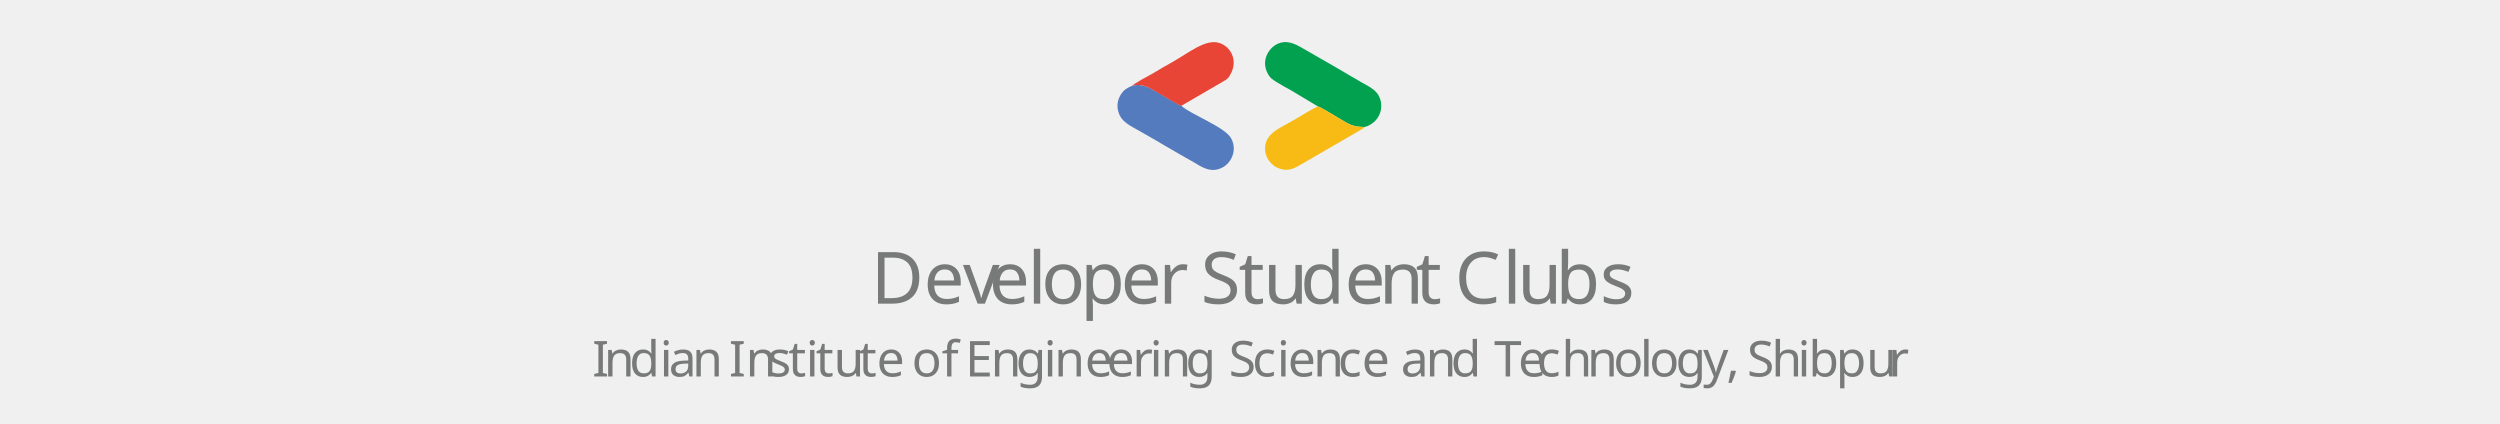
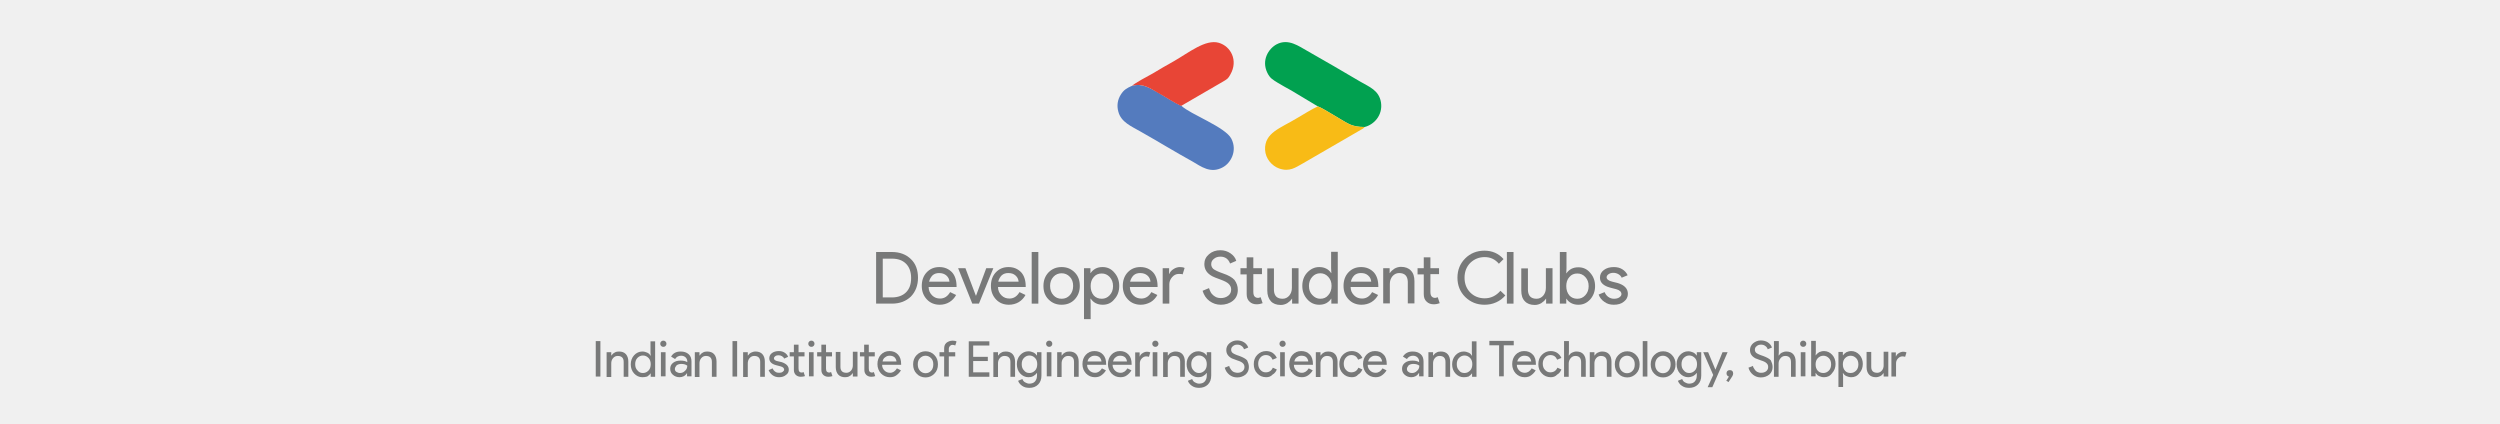
<svg xmlns="http://www.w3.org/2000/svg" version="1.1" id="Layer_1" x="0px" y="0px" viewBox="0 0 1128 191" style="enable-background:new 0 0 1128 191;" xml:space="preserve">
  <style type="text/css">
	.st0{display:none;fill-rule:evenodd;clip-rule:evenodd;fill:#FFFFFF;}
	.st1{fill-rule:evenodd;clip-rule:evenodd;fill:#01A150;}
	.st2{fill-rule:evenodd;clip-rule:evenodd;fill:#547BBE;}
	.st3{fill-rule:evenodd;clip-rule:evenodd;fill:#E84536;}
	.st4{fill-rule:evenodd;clip-rule:evenodd;fill:#F8BB16;}
- 	.st5{fill:#787979;}
- 	.st6{font-family:'ProductSans-Regular';}
- 	.st7{font-size:32.566px;}
- 	.st8{font-size:22.334px;}
+ 	.st5{enable-background:new    ;}
+ 	.st6{fill:#787979;}
</style>
  <rect id="White_Background" class="st0" width="1128" height="191" />
  <g id="GDSC_Logo">
    <path class="st1" d="M594.6,48c1.2,0.4,3.9,2,4.9,2.6c1.7,1,3.1,1.8,4.7,2.8c4,2.3,5.7,3.9,11.5,3.9c4.2-1,8.3-5.3,7.4-11.1   c-0.9-5.5-5.3-7-9.4-9.4c-7.9-4.7-15.9-9.3-23.8-13.8c-3.8-2.1-8.6-5.8-13.9-3c-3.7,2-6.9,7.2-4.2,12.8c1.2,2.5,2.4,3.1,4.8,4.6   c2,1.2,3.8,2.2,6,3.4L594.6,48L594.6,48z" />
    <path class="st2" d="M510.8,38.7c-2.5,1.1-3.8,1.9-5.1,4c-1.4,2.2-1.9,4.9-1.1,7.7c1.2,4.7,5.9,6.6,9.9,8.9   c8,4.5,15.6,9.2,23.6,13.6c3.8,2.2,8.1,5.6,13.6,2.6c3.6-1.9,6.7-7.4,3.9-12.9c-2.7-5.3-18.5-11-22.6-14.9c-3.3-1.4-7.1-4-10.4-5.9   C519.1,40,515.7,37.4,510.8,38.7L510.8,38.7z" />
    <path class="st3" d="M510.8,38.7c5-1.3,8.3,1.3,11.7,3.2c3.3,1.8,7.1,4.4,10.4,5.9L551.5,37c2.2-1.3,2.6-1.4,3.7-3.5   c3.5-6.2,0.2-12.6-5.3-14.2c-6-1.7-13.4,4.4-20.4,8.4c-3.2,1.8-6.2,3.5-9.3,5.4C518,34.3,512,37.5,510.8,38.7L510.8,38.7z" />
    <path class="st4" d="M615.7,57.3c-5.8,0-7.5-1.6-11.5-3.9c-1.7-1-3.1-1.8-4.7-2.8c-1-0.6-3.7-2.2-4.9-2.6c-2.8,1.3-6.5,3.6-9.2,5.2   c-7.7,4.7-14.9,6.6-14.6,14.4c0.2,4.1,3.2,7.3,6.3,8.4c4.8,1.7,7.5-0.5,10.8-2.3L615,58C615.6,57.5,615.3,57.8,615.7,57.3   L615.7,57.3z" />
  </g>
  <g>
-     <text transform="matrix(1 0 0 1 393.0039 137.0051)" class="st5 st6 st7">Dev</text>
-     <text transform="matrix(1 0 0 1 446.2439 137.0051)" class="st5 st6 st7">e</text>
-     <text transform="matrix(1 0 0 1 463.7039 137.0051)" class="st5 st6 st7">l</text>
-     <text transform="matrix(1 0 0 1 469.8539 137.0051)" class="st5 st6 st7">o</text>
-     <text transform="matrix(1 0 0 1 487.4739 137.0051)" class="st5 st6 st7">p</text>
-     <text transform="matrix(1 0 0 1 505.7139 137.0051)" class="st5 st6 st7">e</text>
-     <text transform="matrix(1 0 0 1 522.8039 137.0051)" class="st5 st6 st7">r </text>
-     <text transform="matrix(1 0 0 1 541.7939 137.0051)" class="st5 st6 st7">S</text>
-     <text transform="matrix(1 0 0 1 558.8239 137.0051)" class="st5 st6 st7">t</text>
-     <text transform="matrix(1 0 0 1 570.0239 137.0051)" class="st5 st6 st7">u</text>
-     <text transform="matrix(1 0 0 1 586.7039 137.0051)" class="st5 st6 st7">de</text>
-     <text transform="matrix(1 0 0 1 622.2639 137.0051)" class="st5 st6 st7">n</text>
-     <text transform="matrix(1 0 0 1 638.7439 137.0051)" class="st5 st6 st7">t </text>
-     <text transform="matrix(1 0 0 1 656.4338 137.0051)" class="st5 st6 st7">C</text>
-     <text transform="matrix(1 0 0 1 678.0339 137.0051)" class="st5 st6 st7">l</text>
-     <text transform="matrix(1 0 0 1 684.6741 137.0051)" class="st5 st6 st7">u</text>
-     <text transform="matrix(1 0 0 1 701.9038 137.0051)" class="st5 st6 st7">bs</text>
+     <g class="st5">
+       <path class="st6" d="M395.3,137v-23.3h7.1c3.6,0,6.4,1.1,8.6,3.2c2.2,2.1,3.2,5,3.2,8.4c0,3.5-1.1,6.3-3.2,8.5    c-2.2,2.1-5,3.2-8.6,3.2H395.3z M398.3,116.6v17.6h4.1c2.7,0,4.9-0.8,6.4-2.3c1.6-1.6,2.3-3.7,2.3-6.5c0-2.7-0.8-4.9-2.3-6.4    c-1.6-1.6-3.7-2.3-6.4-2.3H398.3z" />
+       <path class="st6" d="M424,137.5c-2.3,0-4.3-0.8-5.8-2.4c-1.5-1.6-2.3-3.6-2.3-6.1c0-2.4,0.7-4.5,2.2-6.1c1.5-1.6,3.4-2.4,5.7-2.4    c2.4,0,4.2,0.8,5.7,2.3c1.4,1.5,2.1,3.7,2.1,6.4l0,0.3H419c0,1.6,0.6,2.8,1.6,3.8c1,1,2.2,1.4,3.6,1.4c1.9,0,3.4-1,4.5-2.9    l2.7,1.3c-0.7,1.3-1.7,2.4-3,3.2C427.1,137.1,425.6,137.5,424,137.5z M419.2,127.1h9.2c-0.1-1.1-0.5-2-1.4-2.8    c-0.8-0.7-1.9-1.1-3.3-1.1c-1.1,0-2.1,0.3-2.9,1C420,125,419.5,125.9,419.2,127.1z" />
+       <path class="st6" d="M441.7,137h-3l-6.4-16h3.3l4.7,12.4h0.1L445,121h3.2L441.7,137z" />
+     </g>
+     <g class="st5">
+       <path class="st6" d="M455.2,137.5c-2.3,0-4.3-0.8-5.8-2.4c-1.5-1.6-2.3-3.6-2.3-6.1c0-2.4,0.7-4.5,2.2-6.1s3.4-2.4,5.7-2.4    c2.4,0,4.2,0.8,5.7,2.3c1.4,1.5,2.1,3.7,2.1,6.4l0,0.3h-12.5c0,1.6,0.6,2.8,1.6,3.8c1,1,2.2,1.4,3.6,1.4c1.9,0,3.4-1,4.5-2.9    l2.7,1.3c-0.7,1.3-1.7,2.4-3,3.2S456.8,137.5,455.2,137.5z M450.4,127.1h9.2c-0.1-1.1-0.5-2-1.4-2.8s-1.9-1.1-3.3-1.1    c-1.1,0-2.1,0.3-2.9,1C451.2,125,450.7,125.9,450.4,127.1z" />
+     </g>
+     <g class="st5">
+       <path class="st6" d="M468.5,113.7V137h-3v-23.3H468.5z" />
+     </g>
+     <g class="st5">
+       <path class="st6" d="M470.8,129c0-2.5,0.8-4.5,2.3-6.1c1.6-1.6,3.5-2.4,5.9-2.4s4.3,0.8,5.9,2.4c1.6,1.6,2.3,3.6,2.3,6.1    c0,2.5-0.8,4.5-2.3,6.1c-1.5,1.6-3.5,2.4-5.9,2.4s-4.3-0.8-5.9-2.4C471.5,133.5,470.8,131.5,470.8,129z M473.8,129    c0,1.7,0.5,3.1,1.5,4.2c1,1.1,2.2,1.6,3.7,1.6c1.5,0,2.7-0.5,3.7-1.6c1-1.1,1.5-2.5,1.5-4.2c0-1.7-0.5-3.1-1.5-4.1    c-1-1.1-2.3-1.6-3.7-1.6s-2.7,0.5-3.7,1.6C474.3,126,473.8,127.3,473.8,129z" />
+     </g>
+     <g class="st5">
+       <path class="st6" d="M497.6,137.5c-1.2,0-2.2-0.2-3.2-0.7c-1-0.5-1.7-1.2-2.2-2H492l0.1,2.2v7h-3v-23h2.9v2.2h0.1    c0.5-0.8,1.3-1.5,2.2-2c1-0.5,2-0.7,3.2-0.7c2.1,0,3.9,0.8,5.3,2.5c1.5,1.7,2.2,3.7,2.2,6c0,2.4-0.7,4.4-2.2,6    C501.5,136.7,499.7,137.5,497.6,137.5z M497.1,134.8c1.4,0,2.6-0.5,3.6-1.6c1-1.1,1.5-2.4,1.5-4.1c0-1.7-0.5-3-1.5-4.1    c-1-1.1-2.2-1.6-3.6-1.6c-1.5,0-2.7,0.5-3.6,1.6c-1,1.1-1.4,2.5-1.4,4.1c0,1.7,0.5,3.1,1.4,4.2    C494.4,134.3,495.7,134.8,497.1,134.8z" />
+     </g>
+     <g class="st5">
+       <path class="st6" d="M514.7,137.5c-2.3,0-4.3-0.8-5.8-2.4c-1.5-1.6-2.3-3.6-2.3-6.1c0-2.4,0.7-4.5,2.2-6.1    c1.5-1.6,3.4-2.4,5.7-2.4c2.4,0,4.2,0.8,5.7,2.3c1.4,1.5,2.1,3.7,2.1,6.4l0,0.3h-12.5c0,1.6,0.6,2.8,1.6,3.8c1,1,2.2,1.4,3.6,1.4    c1.9,0,3.4-1,4.5-2.9l2.7,1.3c-0.7,1.3-1.7,2.4-3,3.2C517.7,137.1,516.3,137.5,514.7,137.5z M509.9,127.1h9.2    c-0.1-1.1-0.5-2-1.4-2.8c-0.8-0.7-1.9-1.1-3.3-1.1c-1.1,0-2.1,0.3-2.9,1C510.7,125,510.2,125.9,509.9,127.1z" />
+     </g>
+     <g class="st5">
+       <path class="st6" d="M527.6,137h-3v-16h2.9v2.6h0.1c0.3-0.8,0.9-1.6,1.9-2.2c0.9-0.6,1.9-0.9,2.8-0.9c0.9,0,1.6,0.1,2.2,0.4    l-0.9,2.9c-0.4-0.2-1-0.2-1.8-0.2c-1.1,0-2.1,0.5-2.9,1.4c-0.8,0.9-1.3,2-1.3,3.2V137z" />
+     </g>
+     <g class="st5">
+       <path class="st6" d="M558.5,130.8c0,2-0.7,3.7-2.2,4.9c-1.5,1.2-3.4,1.8-5.5,1.8c-1.9,0-3.6-0.6-5.1-1.7c-1.5-1.1-2.5-2.7-3.1-4.6    l2.9-1.2c0.2,0.7,0.5,1.3,0.8,1.9c0.3,0.6,0.8,1,1.2,1.4c0.5,0.4,1,0.7,1.5,0.9c0.6,0.2,1.2,0.3,1.8,0.3c1.4,0,2.5-0.4,3.4-1.1    c0.9-0.7,1.3-1.6,1.3-2.8c0-1-0.4-1.8-1.1-2.5c-0.7-0.7-1.9-1.3-3.8-2c-1.9-0.7-3-1.1-3.5-1.4c-2.5-1.3-3.7-3.1-3.7-5.6    c0-1.7,0.7-3.2,2.1-4.4c1.4-1.2,3.1-1.8,5.1-1.8c1.8,0,3.3,0.5,4.6,1.4c1.3,0.9,2.2,2,2.6,3.4l-2.8,1.2c-0.3-0.9-0.8-1.6-1.5-2.2    c-0.8-0.6-1.7-0.9-2.8-0.9c-1.2,0-2.2,0.3-3,1c-0.8,0.6-1.2,1.4-1.2,2.4c0,0.8,0.3,1.5,0.9,2.1c0.7,0.6,2.2,1.3,4.5,2.1    c2.4,0.8,4.1,1.8,5.1,2.9C558,127.7,558.5,129.1,558.5,130.8z" />
+     </g>
+     <g class="st5">
+       <path class="st6" d="M567,137.3c-1.3,0-2.4-0.4-3.2-1.2c-0.9-0.8-1.3-1.9-1.3-3.4v-8.9h-2.8V121h2.8v-4.9h3v4.9h3.9v2.7h-3.9v7.9    c0,1.1,0.2,1.8,0.6,2.2c0.4,0.4,0.9,0.6,1.4,0.6c0.2,0,0.5,0,0.7-0.1c0.2-0.1,0.4-0.1,0.6-0.2l0.9,2.7    C568.9,137.1,568,137.3,567,137.3z" />
+     </g>
+     <g class="st5">
+       <path class="st6" d="M585.9,137H583v-2.2h-0.1c-0.5,0.8-1.2,1.4-2.1,2c-0.9,0.5-1.9,0.8-2.9,0.8c-2,0-3.5-0.6-4.5-1.7    s-1.6-2.7-1.6-4.8v-10h3v9.8c0.1,2.6,1.4,3.9,3.9,3.9c1.2,0,2.2-0.5,3-1.4c0.8-1,1.2-2.1,1.2-3.5V121h3V137z" />
+     </g>
+     <g class="st5">
+       <path class="st6" d="M595.2,137.5c-2.1,0-3.9-0.8-5.4-2.5c-1.5-1.7-2.2-3.7-2.2-6s0.7-4.4,2.2-6c1.5-1.6,3.3-2.5,5.4-2.5    c1.2,0,2.2,0.2,3.2,0.7c1,0.5,1.7,1.2,2.2,2h0.1l-0.1-2.2v-7.4h3V137h-2.9v-2.2h-0.1c-0.5,0.8-1.3,1.5-2.2,2    C597.4,137.3,596.4,137.5,595.2,137.5z M595.7,134.8c1.5,0,2.7-0.5,3.6-1.6c1-1.1,1.5-2.5,1.5-4.2c0-1.7-0.5-3-1.5-4.1    c-1-1.1-2.2-1.6-3.6-1.6c-1.4,0-2.6,0.5-3.6,1.6s-1.5,2.5-1.5,4.1c0,1.7,0.5,3.1,1.5,4.1C593.1,134.2,594.3,134.8,595.7,134.8z" />
+       <path class="st6" d="M614.3,137.5c-2.3,0-4.3-0.8-5.8-2.4c-1.5-1.6-2.3-3.6-2.3-6.1c0-2.4,0.7-4.5,2.2-6.1s3.4-2.4,5.7-2.4    c2.4,0,4.2,0.8,5.7,2.3c1.4,1.5,2.1,3.7,2.1,6.4l0,0.3h-12.5c0,1.6,0.6,2.8,1.6,3.8c1,1,2.2,1.4,3.6,1.4c1.9,0,3.4-1,4.5-2.9    l2.7,1.3c-0.7,1.3-1.7,2.4-3,3.2S615.9,137.5,614.3,137.5z M609.5,127.1h9.2c-0.1-1.1-0.5-2-1.4-2.8s-1.9-1.1-3.3-1.1    c-1.1,0-2.1,0.3-2.9,1C610.3,125,609.8,125.9,609.5,127.1z" />
+     </g>
+     <g class="st5">
+       <path class="st6" d="M624.1,121h2.9v2.2h0.1c0.5-0.8,1.2-1.4,2.1-2c0.9-0.5,1.9-0.8,2.9-0.8c2,0,3.5,0.6,4.5,1.7    c1.1,1.1,1.6,2.7,1.6,4.8v10h-3v-9.8c-0.1-2.6-1.4-3.9-3.9-3.9c-1.2,0-2.2,0.5-3,1.4c-0.8,1-1.2,2.1-1.2,3.5v8.8h-3V121z" />
+     </g>
+     <g class="st5">
+       <path class="st6" d="M646.9,137.3c-1.3,0-2.4-0.4-3.2-1.2c-0.9-0.8-1.3-1.9-1.3-3.4v-8.9h-2.8V121h2.8v-4.9h3v4.9h3.9v2.7h-3.9    v7.9c0,1.1,0.2,1.8,0.6,2.2c0.4,0.4,0.9,0.6,1.4,0.6c0.2,0,0.5,0,0.7-0.1c0.2-0.1,0.4-0.1,0.6-0.2l0.9,2.7    C648.8,137.1,647.9,137.3,646.9,137.3z" />
+     </g>
+     <g class="st5">
+       <path class="st6" d="M669.8,137.5c-3.5,0-6.3-1.2-8.7-3.5c-2.3-2.3-3.5-5.2-3.5-8.7s1.2-6.4,3.5-8.7c2.3-2.3,5.2-3.5,8.7-3.5    c3.5,0,6.4,1.3,8.6,3.8l-2.1,2.1c-1.7-2-3.8-3-6.4-3c-2.6,0-4.7,0.9-6.5,2.6c-1.7,1.7-2.6,4-2.6,6.7s0.9,5,2.6,6.7    c1.7,1.7,3.9,2.6,6.5,2.6c2.7,0,5.1-1.1,7.1-3.4l2.2,2.1c-1.1,1.3-2.5,2.4-4.1,3.1C673.3,137.2,671.6,137.5,669.8,137.5z" />
+     </g>
+     <g class="st5">
+       <path class="st6" d="M682.9,113.7V137h-3v-23.3H682.9z" />
+     </g>
+     <g class="st5">
+       <path class="st6" d="M700.5,137h-2.9v-2.2h-0.1c-0.5,0.8-1.2,1.4-2.1,2c-0.9,0.5-1.9,0.8-2.9,0.8c-2,0-3.5-0.6-4.5-1.7    c-1.1-1.1-1.6-2.7-1.6-4.8v-10h3v9.8c0.1,2.6,1.4,3.9,3.9,3.9c1.2,0,2.2-0.5,3-1.4c0.8-1,1.2-2.1,1.2-3.5V121h3V137z" />
+     </g>
+     <g class="st5">
+       <path class="st6" d="M712.2,137.5c-1.2,0-2.2-0.2-3.2-0.7c-1-0.5-1.7-1.2-2.2-2h-0.1v2.2h-2.9v-23.3h3v7.4l-0.1,2.2h0.1    c0.5-0.8,1.3-1.5,2.2-2c1-0.5,2-0.7,3.2-0.7c2.1,0,3.9,0.8,5.3,2.5c1.5,1.7,2.2,3.7,2.2,6c0,2.4-0.8,4.4-2.2,6    C716,136.7,714.3,137.5,712.2,137.5z M711.7,134.8c1.4,0,2.6-0.5,3.6-1.6c1-1.1,1.5-2.4,1.5-4.1c0-1.7-0.5-3-1.5-4.1    s-2.2-1.6-3.6-1.6c-1.5,0-2.7,0.5-3.6,1.6c-1,1.1-1.4,2.5-1.4,4.1c0,1.7,0.5,3.1,1.4,4.2C709,134.3,710.2,134.8,711.7,134.8z" />
+       <path class="st6" d="M734.5,132.6c0,1.4-0.6,2.6-1.8,3.5c-1.2,1-2.7,1.4-4.6,1.4c-1.6,0-3-0.4-4.2-1.3c-1.2-0.8-2.1-1.9-2.6-3.3    l2.7-1.1c0.4,1,1,1.7,1.7,2.2c0.7,0.5,1.6,0.8,2.5,0.8c1,0,1.8-0.2,2.4-0.6c0.6-0.4,1-0.9,1-1.5c0-1-0.8-1.8-2.3-2.2l-2.7-0.7    c-3.1-0.8-4.7-2.3-4.7-4.5c0-1.5,0.6-2.6,1.8-3.5c1.2-0.9,2.7-1.3,4.5-1.3c1.4,0,2.7,0.3,3.8,1c1.1,0.7,1.9,1.6,2.4,2.7l-2.7,1.1    c-0.3-0.7-0.8-1.2-1.5-1.6c-0.7-0.4-1.4-0.6-2.3-0.6c-0.8,0-1.5,0.2-2.1,0.6c-0.6,0.4-0.9,0.9-0.9,1.4c0,0.9,0.9,1.6,2.6,2    l2.4,0.6C732.9,128.6,734.5,130.2,734.5,132.6z" />
+     </g>
  </g>
  <g>
-     <text transform="matrix(1 0 0 1 267.2341 169.8672)" class="st5 st6 st8">I</text>
-     <text transform="matrix(1 0 0 1 272.5041 169.8672)" class="st5 st6 st8">n</text>
-     <text transform="matrix(1 0 0 1 283.9641 169.8672)" class="st5 st6 st8">di</text>
-     <text transform="matrix(1 0 0 1 301.7441 169.8672)" class="st5 st6 st8">a</text>
-     <text transform="matrix(1 0 0 1 312.3441 169.8672)" class="st5 st6 st8">n</text>
-     <text transform="matrix(1 0 0 1 328.9241 169.8672)" class="st5 st6 st8">In</text>
-     <text transform="matrix(1 0 0 1 346.2941 169.8672)" class="st5 st6 st8">s</text>
-     <text transform="matrix(1 0 0 1 355.6941 169.8672)" class="st5 st6 st8">t</text>
-     <text transform="matrix(1 0 0 1 363.6041 169.8672)" class="st5 st6 st8">i</text>
-     <text transform="matrix(1 0 0 1 368.0741 169.8672)" class="st5 st6 st8">tu</text>
-     <text transform="matrix(1 0 0 1 387.5041 169.8672)" class="st5 st6 st8">te</text>
-     <text transform="matrix(1 0 0 1 411.3741 169.8672)" class="st5 st6 st8">of</text>
-     <text transform="matrix(1 0 0 1 435.5041 169.8672)" class="st5 st6 st8">E</text>
-     <text transform="matrix(1 0 0 1 447.0441 169.8672)" class="st5 st6 st8">n</text>
-     <text transform="matrix(1 0 0 1 458.3241 169.8672)" class="st5 st6 st8">g</text>
-     <text transform="matrix(1 0 0 1 470.9241 169.8672)" class="st5 st6 st8">i</text>
-     <text transform="matrix(1 0 0 1 475.7041 169.8672)" class="st5 st6 st8">ne</text>
-     <text transform="matrix(1 0 0 1 499.3241 169.8672)" class="st5 st6 st8">e</text>
-     <text transform="matrix(1 0 0 1 510.9641 169.8672)" class="st5 st6 st8">r</text>
-     <text transform="matrix(1 0 0 1 518.7641 169.8672)" class="st5 st6 st8">i</text>
-     <text transform="matrix(1 0 0 1 523.6741 169.8672)" class="st5 st6 st8">n</text>
-     <text transform="matrix(1 0 0 1 534.8841 169.8672)" class="st5 st6 st8">g S</text>
-     <text transform="matrix(1 0 0 1 565.0141 169.8672)" class="st5 st6 st8">c</text>
-     <text transform="matrix(1 0 0 1 576.1741 169.8672)" class="st5 st6 st8">i</text>
-     <text transform="matrix(1 0 0 1 581.0941 169.8672)" class="st5 st6 st8">e</text>
-     <text transform="matrix(1 0 0 1 592.5741 169.8672)" class="st5 st6 st8">n</text>
-     <text transform="matrix(1 0 0 1 603.6741 169.8672)" class="st5 st6 st8">c</text>
-     <text transform="matrix(1 0 0 1 614.4641 169.8672)" class="st5 st6 st8">e</text>
-     <text transform="matrix(1 0 0 1 632.0342 169.8672)" class="st5 st6 st8">a</text>
-     <text transform="matrix(1 0 0 1 643.3141 169.8672)" class="st5 st6 st8">n</text>
-     <text transform="matrix(1 0 0 1 654.5941 169.8672)" class="st5 st6 st8">d Te</text>
-     <text transform="matrix(1 0 0 1 693.4041 169.8672)" class="st5 st6 st8">c</text>
-     <text transform="matrix(1 0 0 1 704.5941 169.8672)" class="st5 st6 st8">h</text>
-     <text transform="matrix(1 0 0 1 716.134 169.8672)" class="st5 st6 st8">n</text>
-     <text transform="matrix(1 0 0 1 727.9541 169.8672)" class="st5 st6 st8">o</text>
-     <text transform="matrix(1 0 0 1 739.9641 169.8672)" class="st5 st6 st8">l</text>
-     <text transform="matrix(1 0 0 1 744.1641 169.8672)" class="st5 st6 st8">o</text>
-     <text transform="matrix(1 0 0 1 756.0242 169.8672)" class="st5 st6 st8">g</text>
-     <text transform="matrix(1 0 0 1 768.4441 169.8672)" class="st5 st6 st8">y,</text>
-     <text transform="matrix(1 0 0 1 788.2739 169.8672)" class="st5 st6 st8">S</text>
-     <text transform="matrix(1 0 0 1 799.2942 169.8672)" class="st5 st6 st8">h</text>
-     <text transform="matrix(1 0 0 1 811.0841 169.8672)" class="st5 st6 st8">i</text>
-     <text transform="matrix(1 0 0 1 816.0042 169.8672)" class="st5 st6 st8">b</text>
-     <text transform="matrix(1 0 0 1 828.3541 169.8672)" class="st5 st6 st8">pu</text>
-     <text transform="matrix(1 0 0 1 852.1541 169.8672)" class="st5 st6 st8">r</text>
+     <g class="st5">
+       <path class="st6" d="M270.9,169.9h-2.1v-16h2.1V169.9z" />
+     </g>
+     <g class="st5">
+       <path class="st6" d="M273.8,158.9h2v1.5h0.1c0.3-0.5,0.8-1,1.4-1.3c0.6-0.4,1.3-0.5,2-0.5c1.3,0,2.4,0.4,3.1,1.2    c0.7,0.8,1.1,1.9,1.1,3.3v6.9h-2.1v-6.7c0-1.8-0.9-2.7-2.7-2.7c-0.8,0-1.5,0.3-2.1,1c-0.6,0.7-0.8,1.5-0.8,2.4v6.1h-2.1V158.9z" />
+     </g>
+     <g class="st5">
+       <path class="st6" d="M289.8,170.2c-1.4,0-2.7-0.6-3.7-1.7c-1-1.1-1.5-2.5-1.5-4.1c0-1.6,0.5-3,1.5-4.1c1-1.1,2.3-1.7,3.7-1.7    c0.8,0,1.5,0.2,2.2,0.5c0.7,0.3,1.2,0.8,1.5,1.4h0.1l-0.1-1.5v-5h2.1v16h-2v-1.5h-0.1c-0.4,0.6-0.9,1-1.5,1.4    C291.3,170.1,290.6,170.2,289.8,170.2z M290.1,168.3c1,0,1.8-0.4,2.5-1.1c0.7-0.7,1-1.7,1-2.9c0-1.1-0.3-2.1-1-2.8    c-0.7-0.7-1.5-1.1-2.5-1.1c-1,0-1.8,0.4-2.5,1.1c-0.7,0.7-1,1.7-1,2.8c0,1.2,0.3,2.1,1,2.8C288.3,168,289.1,168.3,290.1,168.3z" />
+       <path class="st6" d="M300.7,155.1c0,0.4-0.1,0.7-0.4,1c-0.3,0.3-0.6,0.4-1,0.4s-0.7-0.1-1-0.4c-0.3-0.3-0.4-0.6-0.4-1    c0-0.4,0.1-0.7,0.4-1c0.3-0.3,0.6-0.4,1-0.4s0.7,0.1,1,0.4C300.6,154.4,300.7,154.7,300.7,155.1z M300.3,158.9v10.9h-2.1v-10.9    H300.3z" />
+     </g>
+     <g class="st5">
+       <path class="st6" d="M307.1,158.6c1.5,0,2.7,0.4,3.6,1.2s1.3,1.9,1.3,3.3v6.7h-2v-1.5H310c-0.8,1.3-2,1.9-3.4,1.9    c-1.2,0-2.2-0.4-3-1.1c-0.8-0.7-1.2-1.6-1.2-2.7c0-1.1,0.4-2,1.3-2.7c0.9-0.7,2-1,3.4-1c1.2,0,2.2,0.2,3,0.7V163    c0-0.7-0.3-1.3-0.8-1.8c-0.6-0.5-1.2-0.7-2-0.7c-1.1,0-2.1,0.5-2.7,1.5l-1.8-1.1C303.7,159.3,305.2,158.6,307.1,158.6z     M304.5,166.5c0,0.5,0.2,1,0.7,1.3s1,0.5,1.6,0.5c0.9,0,1.6-0.3,2.3-1c0.7-0.6,1-1.4,1-2.3c-0.6-0.5-1.5-0.8-2.7-0.8    c-0.8,0-1.5,0.2-2.1,0.6C304.8,165.4,304.5,165.9,304.5,166.5z" />
+     </g>
+     <g class="st5">
+       <path class="st6" d="M313.6,158.9h2v1.5h0.1c0.3-0.5,0.8-1,1.4-1.3c0.6-0.4,1.3-0.5,2-0.5c1.3,0,2.4,0.4,3.1,1.2    c0.7,0.8,1.1,1.9,1.1,3.3v6.9h-2.1v-6.7c0-1.8-0.9-2.7-2.7-2.7c-0.8,0-1.5,0.3-2.1,1c-0.6,0.7-0.8,1.5-0.8,2.4v6.1h-2.1V158.9z" />
+     </g>
+     <g class="st5">
+       <path class="st6" d="M332.6,169.9h-2.1v-16h2.1V169.9z" />
+       <path class="st6" d="M335.4,158.9h2v1.5h0.1c0.3-0.5,0.8-1,1.4-1.3s1.3-0.5,2-0.5c1.3,0,2.4,0.4,3.1,1.2c0.7,0.8,1.1,1.9,1.1,3.3    v6.9h-2.1v-6.7c0-1.8-0.9-2.7-2.7-2.7c-0.8,0-1.5,0.3-2.1,1c-0.6,0.7-0.8,1.5-0.8,2.4v6.1h-2.1V158.9z" />
+     </g>
+     <g class="st5">
+       <path class="st6" d="M355.9,166.8c0,1-0.4,1.8-1.3,2.4c-0.8,0.7-1.9,1-3.1,1c-1.1,0-2.1-0.3-2.9-0.9c-0.8-0.6-1.4-1.3-1.8-2.3    l1.8-0.8c0.3,0.7,0.7,1.2,1.2,1.5c0.5,0.4,1.1,0.5,1.7,0.5c0.7,0,1.2-0.1,1.6-0.4c0.4-0.3,0.7-0.6,0.7-1c0-0.7-0.5-1.2-1.6-1.5    l-1.9-0.5c-2.1-0.5-3.2-1.6-3.2-3.1c0-1,0.4-1.8,1.2-2.4c0.8-0.6,1.9-0.9,3.1-0.9c1,0,1.8,0.2,2.6,0.7c0.8,0.5,1.3,1.1,1.6,1.9    l-1.8,0.8c-0.2-0.5-0.5-0.8-1-1.1c-0.5-0.3-1-0.4-1.6-0.4c-0.5,0-1,0.1-1.4,0.4c-0.4,0.3-0.6,0.6-0.6,1c0,0.6,0.6,1.1,1.8,1.3    l1.7,0.4C354.8,164.1,355.9,165.2,355.9,166.8z" />
+     </g>
+     <g class="st5">
+       <path class="st6" d="M361.3,170c-0.9,0-1.6-0.3-2.2-0.8c-0.6-0.6-0.9-1.3-0.9-2.3v-6.1h-1.9v-1.9h1.9v-3.4h2.1v3.4h2.7v1.9h-2.7    v5.4c0,0.7,0.1,1.2,0.4,1.5c0.3,0.3,0.6,0.4,1,0.4c0.2,0,0.3,0,0.5-0.1s0.3-0.1,0.4-0.1l0.6,1.8C362.6,169.9,362,170,361.3,170z" />
+     </g>
+     <g class="st5">
+       <path class="st6" d="M367.5,155.1c0,0.4-0.1,0.7-0.4,1c-0.3,0.3-0.6,0.4-1,0.4c-0.4,0-0.7-0.1-1-0.4c-0.3-0.3-0.4-0.6-0.4-1    c0-0.4,0.1-0.7,0.4-1c0.3-0.3,0.6-0.4,1-0.4c0.4,0,0.7,0.1,1,0.4C367.4,154.4,367.5,154.7,367.5,155.1z M367.1,158.9v10.9H365    v-10.9H367.1z" />
+     </g>
+     <g class="st5">
+       <path class="st6" d="M373.7,170c-0.9,0-1.6-0.3-2.2-0.8c-0.6-0.6-0.9-1.3-0.9-2.3v-6.1h-1.9v-1.9h1.9v-3.4h2.1v3.4h2.7v1.9h-2.7    v5.4c0,0.7,0.1,1.2,0.4,1.5c0.3,0.3,0.6,0.4,1,0.4c0.2,0,0.3,0,0.5-0.1s0.3-0.1,0.4-0.1l0.6,1.8C375,169.9,374.4,170,373.7,170z" />
+       <path class="st6" d="M386.8,169.9h-2v-1.5h-0.1c-0.3,0.5-0.8,1-1.4,1.3c-0.6,0.4-1.3,0.5-2,0.5c-1.3,0-2.4-0.4-3.1-1.2    c-0.7-0.8-1.1-1.9-1.1-3.3v-6.9h2.1v6.7c0,1.8,0.9,2.7,2.7,2.7c0.8,0,1.5-0.3,2.1-1c0.6-0.7,0.8-1.5,0.8-2.4v-6.1h2.1V169.9z" />
+     </g>
+     <g class="st5">
+       <path class="st6" d="M393.1,170c-0.9,0-1.6-0.3-2.2-0.8c-0.6-0.6-0.9-1.3-0.9-2.3v-6.1H388v-1.9h1.9v-3.4h2.1v3.4h2.7v1.9H392v5.4    c0,0.7,0.1,1.2,0.4,1.5c0.3,0.3,0.6,0.4,1,0.4c0.2,0,0.3,0,0.5-0.1s0.3-0.1,0.4-0.1l0.6,1.8C394.4,169.9,393.8,170,393.1,170z" />
+       <path class="st6" d="M401.5,170.2c-1.6,0-2.9-0.6-4-1.7c-1-1.1-1.6-2.5-1.6-4.2c0-1.7,0.5-3.1,1.5-4.2c1-1.1,2.3-1.7,3.9-1.7    c1.6,0,2.9,0.5,3.9,1.6s1.4,2.5,1.4,4.4l0,0.2H398c0,1.1,0.4,1.9,1.1,2.6c0.7,0.7,1.5,1,2.5,1c1.3,0,2.3-0.7,3.1-2l1.8,0.9    c-0.5,0.9-1.2,1.6-2,2.2C403.6,170,402.6,170.2,401.5,170.2z M398.2,163.1h6.3c-0.1-0.8-0.4-1.4-0.9-1.9c-0.6-0.5-1.3-0.7-2.2-0.7    c-0.8,0-1.4,0.2-2,0.7C398.7,161.6,398.4,162.3,398.2,163.1z" />
+     </g>
+     <g class="st5">
+       <path class="st6" d="M412,164.4c0-1.7,0.5-3.1,1.6-4.2c1.1-1.1,2.4-1.7,4-1.7s3,0.6,4,1.7c1.1,1.1,1.6,2.5,1.6,4.2    c0,1.7-0.5,3.1-1.6,4.2c-1.1,1.1-2.4,1.7-4,1.7s-3-0.6-4-1.7C412.5,167.5,412,166.1,412,164.4z M414.1,164.4c0,1.2,0.3,2.1,1,2.9    c0.7,0.7,1.5,1.1,2.5,1.1s1.9-0.4,2.5-1.1c0.7-0.7,1-1.7,1-2.9c0-1.2-0.3-2.1-1-2.8c-0.7-0.7-1.5-1.1-2.5-1.1s-1.8,0.4-2.5,1.1    C414.4,162.3,414.1,163.2,414.1,164.4z" />
+       <path class="st6" d="M429.8,153.7c0.7,0,1.4,0.1,1.8,0.4l-0.6,1.8c-0.4-0.2-0.8-0.3-1.2-0.3c-0.5,0-0.9,0.2-1.2,0.5    c-0.3,0.4-0.5,0.8-0.5,1.4v1.4h2.9v1.9h-2.9v9.1h-2.1v-9.1h-2.1v-1.9h2.1v-1.6c0-1.1,0.3-2,1-2.6S428.8,153.7,429.8,153.7z" />
+     </g>
+     <g class="st5">
+       <path class="st6" d="M446.4,153.9v2h-7.3v5.1h6.6v1.9h-6.6v5.1h7.3v2h-9.3v-16H446.4z" />
+     </g>
+     <g class="st5">
+       <path class="st6" d="M448.3,158.9h2v1.5h0.1c0.3-0.5,0.8-1,1.4-1.3c0.6-0.4,1.3-0.5,2-0.5c1.3,0,2.4,0.4,3.1,1.2    c0.7,0.8,1.1,1.9,1.1,3.3v6.9h-2.1v-6.7c0-1.8-0.9-2.7-2.7-2.7c-0.8,0-1.5,0.3-2.1,1c-0.6,0.7-0.8,1.5-0.8,2.4v6.1h-2.1V158.9z" />
+     </g>
+     <g class="st5">
+       <path class="st6" d="M464.4,175c-0.6,0-1.2-0.1-1.7-0.2s-1-0.4-1.5-0.7c-0.4-0.3-0.8-0.6-1.1-1c-0.3-0.4-0.6-0.8-0.7-1.3l1.9-0.8    c0.2,0.6,0.6,1.2,1.2,1.5s1.2,0.6,1.9,0.6c1.1,0,2-0.3,2.6-1c0.6-0.7,0.9-1.6,0.9-2.8v-1h-0.1c-0.4,0.6-0.9,1-1.6,1.4    s-1.4,0.5-2.2,0.5c-1.4,0-2.7-0.6-3.7-1.7c-1-1.1-1.5-2.5-1.5-4.2s0.5-3,1.5-4.1c1-1.1,2.3-1.7,3.7-1.7c0.8,0,1.5,0.2,2.2,0.5    s1.2,0.8,1.6,1.4h0.1v-1.5h2v10.5c0,1.8-0.5,3.1-1.5,4.1C467.4,174.5,466.1,175,464.4,175z M464.5,168.3c1,0,1.8-0.4,2.5-1.1    c0.7-0.7,1-1.7,1-2.9c0-1.1-0.3-2.1-1-2.8c-0.7-0.7-1.5-1.1-2.5-1.1c-1,0-1.8,0.4-2.5,1.1c-0.7,0.7-1,1.7-1,2.8    c0,1.2,0.3,2.1,1,2.8C462.7,168,463.5,168.3,464.5,168.3z" />
+     </g>
+     <g class="st5">
+       <path class="st6" d="M474.8,155.1c0,0.4-0.1,0.7-0.4,1c-0.3,0.3-0.6,0.4-1,0.4s-0.7-0.1-1-0.4c-0.3-0.3-0.4-0.6-0.4-1    c0-0.4,0.1-0.7,0.4-1c0.3-0.3,0.6-0.4,1-0.4s0.7,0.1,1,0.4C474.7,154.4,474.8,154.7,474.8,155.1z M474.4,158.9v10.9h-2.1v-10.9    H474.4z" />
+     </g>
+     <g class="st5">
+       <path class="st6" d="M477,158.9h2v1.5h0.1c0.3-0.5,0.8-1,1.4-1.3c0.6-0.4,1.3-0.5,2-0.5c1.3,0,2.4,0.4,3.1,1.2    c0.7,0.8,1.1,1.9,1.1,3.3v6.9h-2.1v-6.7c0-1.8-0.9-2.7-2.7-2.7c-0.8,0-1.5,0.3-2.1,1c-0.6,0.7-0.8,1.5-0.8,2.4v6.1H477V158.9z" />
+       <path class="st6" d="M494,170.2c-1.6,0-2.9-0.6-4-1.7c-1-1.1-1.6-2.5-1.6-4.2c0-1.7,0.5-3.1,1.5-4.2c1-1.1,2.3-1.7,3.9-1.7    c1.6,0,2.9,0.5,3.9,1.6s1.4,2.5,1.4,4.4l0,0.2h-8.6c0,1.1,0.4,1.9,1.1,2.6c0.7,0.7,1.5,1,2.5,1c1.3,0,2.3-0.7,3.1-2l1.8,0.9    c-0.5,0.9-1.2,1.6-2,2.2C496.1,170,495.1,170.2,494,170.2z M490.7,163.1h6.3c-0.1-0.8-0.4-1.4-0.9-1.9c-0.6-0.5-1.3-0.7-2.2-0.7    c-0.8,0-1.4,0.2-2,0.7C491.2,161.6,490.9,162.3,490.7,163.1z" />
+     </g>
+     <g class="st5">
+       <path class="st6" d="M505.5,170.2c-1.6,0-2.9-0.6-4-1.7c-1-1.1-1.6-2.5-1.6-4.2c0-1.7,0.5-3.1,1.5-4.2c1-1.1,2.3-1.7,3.9-1.7    c1.6,0,2.9,0.5,3.9,1.6s1.4,2.5,1.4,4.4l0,0.2H502c0,1.1,0.4,1.9,1.1,2.6c0.7,0.7,1.5,1,2.5,1c1.3,0,2.3-0.7,3.1-2l1.8,0.9    c-0.5,0.9-1.2,1.6-2,2.2C507.6,170,506.6,170.2,505.5,170.2z M502.2,163.1h6.3c-0.1-0.8-0.4-1.4-0.9-1.9c-0.6-0.5-1.3-0.7-2.2-0.7    c-0.8,0-1.4,0.2-2,0.7C502.8,161.6,502.4,162.3,502.2,163.1z" />
+     </g>
+     <g class="st5">
+       <path class="st6" d="M514.3,169.9h-2.1v-10.9h2v1.8h0.1c0.2-0.6,0.6-1.1,1.3-1.5c0.6-0.4,1.3-0.6,1.9-0.6c0.6,0,1.1,0.1,1.5,0.3    l-0.6,2c-0.3-0.1-0.7-0.2-1.2-0.2c-0.8,0-1.4,0.3-2,0.9c-0.6,0.6-0.9,1.4-0.9,2.2V169.9z" />
+     </g>
+     <g class="st5">
+       <path class="st6" d="M522.7,155.1c0,0.4-0.1,0.7-0.4,1c-0.3,0.3-0.6,0.4-1,0.4c-0.4,0-0.7-0.1-1-0.4c-0.3-0.3-0.4-0.6-0.4-1    c0-0.4,0.1-0.7,0.4-1c0.3-0.3,0.6-0.4,1-0.4c0.4,0,0.7,0.1,1,0.4C522.5,154.4,522.7,154.7,522.7,155.1z M522.2,158.9v10.9h-2.1    v-10.9H522.2z" />
+     </g>
+     <g class="st5">
+       <path class="st6" d="M524.9,158.9h2v1.5h0.1c0.3-0.5,0.8-1,1.4-1.3s1.3-0.5,2-0.5c1.3,0,2.4,0.4,3.1,1.2c0.7,0.8,1.1,1.9,1.1,3.3    v6.9h-2.1v-6.7c0-1.8-0.9-2.7-2.7-2.7c-0.8,0-1.5,0.3-2.1,1c-0.6,0.7-0.8,1.5-0.8,2.4v6.1h-2.1V158.9z" />
+     </g>
+     <g class="st5">
+       <path class="st6" d="M541,175c-0.6,0-1.2-0.1-1.7-0.2s-1-0.4-1.5-0.7c-0.4-0.3-0.8-0.6-1.1-1c-0.3-0.4-0.6-0.8-0.7-1.3l1.9-0.8    c0.2,0.6,0.6,1.2,1.2,1.5s1.2,0.6,1.9,0.6c1.1,0,2-0.3,2.6-1c0.6-0.7,0.9-1.6,0.9-2.8v-1h-0.1c-0.4,0.6-0.9,1-1.6,1.4    s-1.4,0.5-2.2,0.5c-1.4,0-2.7-0.6-3.7-1.7c-1-1.1-1.5-2.5-1.5-4.2s0.5-3,1.5-4.1c1-1.1,2.3-1.7,3.7-1.7c0.8,0,1.5,0.2,2.2,0.5    s1.2,0.8,1.6,1.4h0.1v-1.5h2v10.5c0,1.8-0.5,3.1-1.5,4.1C544,174.5,542.6,175,541,175z M541,168.3c1,0,1.8-0.4,2.5-1.1    c0.7-0.7,1-1.7,1-2.9c0-1.1-0.3-2.1-1-2.8c-0.7-0.7-1.5-1.1-2.5-1.1c-1,0-1.8,0.4-2.5,1.1c-0.7,0.7-1,1.7-1,2.8    c0,1.2,0.3,2.1,1,2.8C539.2,168,540.1,168.3,541,168.3z" />
+       <path class="st6" d="M563.5,165.6c0,1.4-0.5,2.5-1.5,3.4c-1,0.8-2.3,1.3-3.8,1.3c-1.3,0-2.5-0.4-3.5-1.2s-1.7-1.8-2.1-3.2l2-0.8    c0.1,0.5,0.3,0.9,0.6,1.3c0.2,0.4,0.5,0.7,0.8,1c0.3,0.3,0.7,0.5,1.1,0.6s0.8,0.2,1.2,0.2c0.9,0,1.7-0.2,2.3-0.7    c0.6-0.5,0.9-1.1,0.9-1.9c0-0.7-0.2-1.2-0.7-1.7c-0.5-0.5-1.3-0.9-2.6-1.3c-1.3-0.5-2.1-0.8-2.4-0.9c-1.7-0.9-2.5-2.1-2.5-3.8    c0-1.2,0.5-2.2,1.4-3c1-0.8,2.1-1.3,3.5-1.3c1.2,0,2.3,0.3,3.2,0.9c0.9,0.6,1.5,1.4,1.8,2.3l-1.9,0.8c-0.2-0.6-0.5-1.1-1.1-1.5    c-0.5-0.4-1.2-0.6-1.9-0.6c-0.8,0-1.5,0.2-2,0.7c-0.6,0.4-0.8,1-0.8,1.6c0,0.6,0.2,1,0.6,1.4c0.5,0.4,1.5,0.9,3.1,1.4    c1.6,0.6,2.8,1.2,3.5,2C563.1,163.5,563.5,164.4,563.5,165.6z" />
+     </g>
+     <g class="st5">
+       <path class="st6" d="M571.3,170.2c-1.6,0-3-0.6-4-1.7c-1.1-1.1-1.6-2.5-1.6-4.2c0-1.7,0.5-3.1,1.6-4.2c1.1-1.1,2.4-1.7,4-1.7    c1.1,0,2.1,0.3,2.9,0.8c0.8,0.6,1.5,1.3,1.9,2.3l-1.9,0.8c-0.6-1.4-1.6-2.1-3.1-2.1c-0.9,0-1.8,0.4-2.4,1.1c-0.7,0.8-1,1.7-1,2.8    c0,1.1,0.3,2.1,1,2.8c0.7,0.8,1.5,1.1,2.4,1.1c1.5,0,2.6-0.7,3.2-2.1l1.8,0.8c-0.4,1-1,1.8-1.9,2.3    C573.4,169.9,572.4,170.2,571.3,170.2z" />
+     </g>
+     <g class="st5">
+       <path class="st6" d="M580.1,155.1c0,0.4-0.1,0.7-0.4,1c-0.3,0.3-0.6,0.4-1,0.4s-0.7-0.1-1-0.4c-0.3-0.3-0.4-0.6-0.4-1    c0-0.4,0.1-0.7,0.4-1c0.3-0.3,0.6-0.4,1-0.4s0.7,0.1,1,0.4C579.9,154.4,580.1,154.7,580.1,155.1z M579.7,158.9v10.9h-2.1v-10.9    H579.7z" />
+     </g>
+     <g class="st5">
+       <path class="st6" d="M587.3,170.2c-1.6,0-2.9-0.6-4-1.7c-1-1.1-1.6-2.5-1.6-4.2c0-1.7,0.5-3.1,1.5-4.2c1-1.1,2.3-1.7,3.9-1.7    c1.6,0,2.9,0.5,3.9,1.6c1,1,1.4,2.5,1.4,4.4l0,0.2h-8.6c0,1.1,0.4,1.9,1.1,2.6s1.5,1,2.5,1c1.3,0,2.3-0.7,3.1-2l1.8,0.9    c-0.5,0.9-1.2,1.6-2,2.2C589.3,170,588.4,170.2,587.3,170.2z M584,163.1h6.3c-0.1-0.8-0.4-1.4-0.9-1.9s-1.3-0.7-2.2-0.7    c-0.8,0-1.4,0.2-2,0.7C584.5,161.6,584.2,162.3,584,163.1z" />
+     </g>
+     <g class="st5">
+       <path class="st6" d="M593.8,158.9h2v1.5h0.1c0.3-0.5,0.8-1,1.4-1.3c0.6-0.4,1.3-0.5,2-0.5c1.3,0,2.4,0.4,3.1,1.2    c0.7,0.8,1.1,1.9,1.1,3.3v6.9h-2.1v-6.7c0-1.8-0.9-2.7-2.7-2.7c-0.8,0-1.5,0.3-2.1,1c-0.6,0.7-0.8,1.5-0.8,2.4v6.1h-2.1V158.9z" />
+     </g>
+     <g class="st5">
+       <path class="st6" d="M609.9,170.2c-1.6,0-3-0.6-4-1.7c-1.1-1.1-1.6-2.5-1.6-4.2c0-1.7,0.5-3.1,1.6-4.2c1.1-1.1,2.4-1.7,4-1.7    c1.1,0,2.1,0.3,2.9,0.8c0.8,0.6,1.5,1.3,1.9,2.3l-1.9,0.8c-0.6-1.4-1.6-2.1-3.1-2.1c-0.9,0-1.8,0.4-2.4,1.1c-0.7,0.8-1,1.7-1,2.8    c0,1.1,0.3,2.1,1,2.8c0.7,0.8,1.5,1.1,2.4,1.1c1.5,0,2.6-0.7,3.2-2.1l1.8,0.8c-0.4,1-1,1.8-1.9,2.3    C612.1,169.9,611.1,170.2,609.9,170.2z" />
+     </g>
+     <g class="st5">
+       <path class="st6" d="M620.6,170.2c-1.6,0-2.9-0.6-4-1.7c-1-1.1-1.6-2.5-1.6-4.2c0-1.7,0.5-3.1,1.5-4.2c1-1.1,2.3-1.7,3.9-1.7    c1.6,0,2.9,0.5,3.9,1.6c1,1,1.4,2.5,1.4,4.4l0,0.2h-8.6c0,1.1,0.4,1.9,1.1,2.6s1.5,1,2.5,1c1.3,0,2.3-0.7,3.1-2l1.8,0.9    c-0.5,0.9-1.2,1.6-2,2.2C622.7,170,621.7,170.2,620.6,170.2z M617.3,163.1h6.3c-0.1-0.8-0.4-1.4-0.9-1.9s-1.3-0.7-2.2-0.7    c-0.8,0-1.4,0.2-2,0.7C617.9,161.6,617.5,162.3,617.3,163.1z" />
+     </g>
+     <g class="st5">
+       <path class="st6" d="M637.4,158.6c1.5,0,2.7,0.4,3.6,1.2c0.9,0.8,1.3,1.9,1.3,3.3v6.7h-2v-1.5h-0.1c-0.8,1.3-2,1.9-3.4,1.9    c-1.2,0-2.2-0.4-3-1.1c-0.8-0.7-1.2-1.6-1.2-2.7c0-1.1,0.4-2,1.3-2.7c0.9-0.7,2-1,3.4-1c1.2,0,2.2,0.2,3,0.7V163    c0-0.7-0.3-1.3-0.8-1.8c-0.6-0.5-1.2-0.7-2-0.7c-1.1,0-2.1,0.5-2.7,1.5l-1.8-1.1C634,159.3,635.5,158.6,637.4,158.6z M634.8,166.5    c0,0.5,0.2,1,0.7,1.3c0.5,0.4,1,0.5,1.6,0.5c0.9,0,1.6-0.3,2.3-1c0.7-0.6,1-1.4,1-2.3c-0.6-0.5-1.5-0.8-2.7-0.8    c-0.8,0-1.5,0.2-2.1,0.6C635.1,165.4,634.8,165.9,634.8,166.5z" />
+     </g>
+     <g class="st5">
+       <path class="st6" d="M644.6,158.9h2v1.5h0.1c0.3-0.5,0.8-1,1.4-1.3c0.6-0.4,1.3-0.5,2-0.5c1.3,0,2.4,0.4,3.1,1.2    c0.7,0.8,1.1,1.9,1.1,3.3v6.9h-2.1v-6.7c0-1.8-0.9-2.7-2.7-2.7c-0.8,0-1.5,0.3-2.1,1c-0.6,0.7-0.8,1.5-0.8,2.4v6.1h-2.1V158.9z" />
+     </g>
+     <g class="st5">
+       <path class="st6" d="M660.4,170.2c-1.4,0-2.7-0.6-3.7-1.7c-1-1.1-1.5-2.5-1.5-4.1c0-1.6,0.5-3,1.5-4.1c1-1.1,2.3-1.7,3.7-1.7    c0.8,0,1.5,0.2,2.2,0.5c0.7,0.3,1.2,0.8,1.5,1.4h0.1l-0.1-1.5v-5h2.1v16h-2v-1.5h-0.1c-0.4,0.6-0.9,1-1.5,1.4    C662,170.1,661.2,170.2,660.4,170.2z M660.8,168.3c1,0,1.8-0.4,2.5-1.1c0.7-0.7,1-1.7,1-2.9c0-1.1-0.3-2.1-1-2.8    c-0.7-0.7-1.5-1.1-2.5-1.1c-1,0-1.8,0.4-2.5,1.1c-0.7,0.7-1,1.7-1,2.8c0,1.2,0.3,2.1,1,2.8C658.9,168,659.8,168.3,660.8,168.3z" />
+       <path class="st6" d="M678.5,155.8v14h-2.1v-14H672v-2h11v2H678.5z" />
+       <path class="st6" d="M687.9,170.2c-1.6,0-2.9-0.6-4-1.7c-1-1.1-1.6-2.5-1.6-4.2c0-1.7,0.5-3.1,1.5-4.2c1-1.1,2.3-1.7,3.9-1.7    c1.6,0,2.9,0.5,3.9,1.6c1,1,1.4,2.5,1.4,4.4l0,0.2h-8.6c0,1.1,0.4,1.9,1.1,2.6s1.5,1,2.5,1c1.3,0,2.3-0.7,3.1-2l1.8,0.9    c-0.5,0.9-1.2,1.6-2,2.2C690,170,689,170.2,687.9,170.2z M684.6,163.1h6.3c-0.1-0.8-0.4-1.4-0.9-1.9s-1.3-0.7-2.2-0.7    c-0.8,0-1.4,0.2-2,0.7C685.2,161.6,684.8,162.3,684.6,163.1z" />
+     </g>
+     <g class="st5">
+       <path class="st6" d="M699.7,170.2c-1.6,0-3-0.6-4-1.7c-1.1-1.1-1.6-2.5-1.6-4.2c0-1.7,0.5-3.1,1.6-4.2c1.1-1.1,2.4-1.7,4-1.7    c1.1,0,2.1,0.3,2.9,0.8c0.8,0.6,1.5,1.3,1.9,2.3l-1.9,0.8c-0.6-1.4-1.6-2.1-3.1-2.1c-0.9,0-1.8,0.4-2.4,1.1c-0.7,0.8-1,1.7-1,2.8    c0,1.1,0.3,2.1,1,2.8c0.7,0.8,1.5,1.1,2.4,1.1c1.5,0,2.6-0.7,3.2-2.1l1.8,0.8c-0.4,1-1,1.8-1.9,2.3    C701.8,169.9,700.8,170.2,699.7,170.2z" />
+     </g>
+     <g class="st5">
+       <path class="st6" d="M705.8,153.9h2.1v5l-0.1,1.5h0.1c0.3-0.5,0.8-1,1.4-1.3s1.3-0.5,2-0.5c1.3,0,2.4,0.4,3.1,1.2    c0.7,0.8,1.1,1.9,1.1,3.3v6.9h-2.1v-6.5c0-2-0.9-2.9-2.6-2.9c-0.8,0-1.5,0.3-2.1,1c-0.6,0.7-0.9,1.5-0.9,2.4v6h-2.1V153.9z" />
+     </g>
+     <g class="st5">
+       <path class="st6" d="M717.4,158.9h2v1.5h0.1c0.3-0.5,0.8-1,1.4-1.3s1.3-0.5,2-0.5c1.3,0,2.4,0.4,3.1,1.2c0.7,0.8,1.1,1.9,1.1,3.3    v6.9H725v-6.7c0-1.8-0.9-2.7-2.7-2.7c-0.8,0-1.5,0.3-2.1,1c-0.6,0.7-0.8,1.5-0.8,2.4v6.1h-2.1V158.9z" />
+     </g>
+     <g class="st5">
+       <path class="st6" d="M728.6,164.4c0-1.7,0.5-3.1,1.6-4.2c1.1-1.1,2.4-1.7,4-1.7s3,0.6,4,1.7c1.1,1.1,1.6,2.5,1.6,4.2    c0,1.7-0.5,3.1-1.6,4.2c-1.1,1.1-2.4,1.7-4,1.7s-3-0.6-4-1.7C729.1,167.5,728.6,166.1,728.6,164.4z M730.6,164.4    c0,1.2,0.3,2.1,1,2.9c0.7,0.7,1.5,1.1,2.5,1.1c1,0,1.9-0.4,2.5-1.1c0.7-0.7,1-1.7,1-2.9c0-1.2-0.3-2.1-1-2.8    c-0.7-0.7-1.5-1.1-2.5-1.1c-1,0-1.8,0.4-2.5,1.1C731,162.3,730.6,163.2,730.6,164.4z" />
+     </g>
+     <g class="st5">
+       <path class="st6" d="M743.3,153.9v16h-2.1v-16H743.3z" />
+     </g>
+     <g class="st5">
+       <path class="st6" d="M744.8,164.4c0-1.7,0.5-3.1,1.6-4.2c1.1-1.1,2.4-1.7,4-1.7s3,0.6,4,1.7c1.1,1.1,1.6,2.5,1.6,4.2    c0,1.7-0.5,3.1-1.6,4.2c-1.1,1.1-2.4,1.7-4,1.7s-3-0.6-4-1.7C745.3,167.5,744.8,166.1,744.8,164.4z M746.8,164.4    c0,1.2,0.3,2.1,1,2.9c0.7,0.7,1.5,1.1,2.5,1.1c1,0,1.9-0.4,2.5-1.1s1-1.7,1-2.9c0-1.2-0.3-2.1-1-2.8c-0.7-0.7-1.5-1.1-2.5-1.1    c-1,0-1.8,0.4-2.5,1.1C747.2,162.3,746.8,163.2,746.8,164.4z" />
+     </g>
+     <g class="st5">
+       <path class="st6" d="M762.1,175c-0.6,0-1.2-0.1-1.7-0.2s-1-0.4-1.5-0.7s-0.8-0.6-1.1-1c-0.3-0.4-0.6-0.8-0.7-1.3l1.9-0.8    c0.2,0.6,0.6,1.2,1.2,1.5s1.2,0.6,1.9,0.6c1.1,0,2-0.3,2.6-1s0.9-1.6,0.9-2.8v-1h-0.1c-0.4,0.6-0.9,1-1.6,1.4    c-0.7,0.3-1.4,0.5-2.2,0.5c-1.4,0-2.7-0.6-3.7-1.7c-1-1.1-1.5-2.5-1.5-4.2s0.5-3,1.5-4.1c1-1.1,2.3-1.7,3.7-1.7    c0.8,0,1.5,0.2,2.2,0.5c0.7,0.3,1.2,0.8,1.6,1.4h0.1v-1.5h2v10.5c0,1.8-0.5,3.1-1.5,4.1C765.1,174.5,763.8,175,762.1,175z     M762.2,168.3c1,0,1.8-0.4,2.5-1.1c0.7-0.7,1-1.7,1-2.9c0-1.1-0.3-2.1-1-2.8c-0.7-0.7-1.5-1.1-2.5-1.1c-1,0-1.8,0.4-2.5,1.1    c-0.7,0.7-1,1.7-1,2.8c0,1.2,0.3,2.1,1,2.8C760.4,168,761.2,168.3,762.2,168.3z" />
+     </g>
+     <g class="st5">
+       <path class="st6" d="M779.5,158.9l-6.9,15.8h-2.1l2.5-5.5l-4.5-10.3h2.2l3.3,7.9h0l3.2-7.9H779.5z" />
+       <path class="st6" d="M779.9,172.4l-1-0.6l1.2-1.9c-0.3-0.1-0.6-0.2-0.8-0.5c-0.2-0.3-0.3-0.6-0.3-0.9c0-0.4,0.1-0.8,0.4-1.1    s0.7-0.4,1.1-0.4c0.4,0,0.8,0.1,1.1,0.4c0.3,0.3,0.4,0.7,0.4,1.1c0,0.4-0.1,0.8-0.4,1.3L779.9,172.4z" />
+     </g>
+     <g class="st5">
+       <path class="st6" d="M799.8,165.6c0,1.4-0.5,2.5-1.5,3.4c-1,0.8-2.3,1.3-3.8,1.3c-1.3,0-2.5-0.4-3.5-1.2s-1.7-1.8-2.1-3.2l2-0.8    c0.1,0.5,0.3,0.9,0.6,1.3c0.2,0.4,0.5,0.7,0.8,1c0.3,0.3,0.7,0.5,1.1,0.6c0.4,0.2,0.8,0.2,1.2,0.2c0.9,0,1.7-0.2,2.3-0.7    c0.6-0.5,0.9-1.1,0.9-1.9c0-0.7-0.2-1.2-0.7-1.7c-0.5-0.5-1.3-0.9-2.6-1.3c-1.3-0.5-2.1-0.8-2.4-0.9c-1.7-0.9-2.5-2.1-2.5-3.8    c0-1.2,0.5-2.2,1.4-3c1-0.8,2.1-1.3,3.5-1.3c1.2,0,2.3,0.3,3.2,0.9c0.9,0.6,1.5,1.4,1.8,2.3l-1.9,0.8c-0.2-0.6-0.5-1.1-1.1-1.5    c-0.5-0.4-1.2-0.6-1.9-0.6c-0.8,0-1.5,0.2-2,0.7c-0.6,0.4-0.8,1-0.8,1.6c0,0.6,0.2,1,0.6,1.4c0.5,0.4,1.5,0.9,3.1,1.4    c1.6,0.6,2.8,1.2,3.5,2C799.4,163.5,799.8,164.4,799.8,165.6z" />
+     </g>
+     <g class="st5">
+       <path class="st6" d="M800.5,153.9h2.1v5l-0.1,1.5h0.1c0.3-0.5,0.8-1,1.4-1.3s1.3-0.5,2-0.5c1.3,0,2.4,0.4,3.1,1.2    c0.7,0.8,1.1,1.9,1.1,3.3v6.9h-2.1v-6.5c0-2-0.9-2.9-2.6-2.9c-0.8,0-1.5,0.3-2.1,1c-0.6,0.7-0.9,1.5-0.9,2.4v6h-2.1V153.9z" />
+     </g>
+     <g class="st5">
+       <path class="st6" d="M815,155.1c0,0.4-0.1,0.7-0.4,1c-0.3,0.3-0.6,0.4-1,0.4s-0.7-0.1-1-0.4c-0.3-0.3-0.4-0.6-0.4-1    c0-0.4,0.1-0.7,0.4-1c0.3-0.3,0.6-0.4,1-0.4s0.7,0.1,1,0.4C814.9,154.4,815,154.7,815,155.1z M814.6,158.9v10.9h-2.1v-10.9H814.6z    " />
+     </g>
+     <g class="st5">
+       <path class="st6" d="M823,170.2c-0.8,0-1.5-0.2-2.2-0.5c-0.7-0.3-1.2-0.8-1.5-1.4h-0.1v1.5h-2v-16h2.1v5l-0.1,1.5h0.1    c0.4-0.6,0.9-1,1.5-1.4c0.7-0.3,1.4-0.5,2.2-0.5c1.4,0,2.7,0.6,3.7,1.7c1,1.1,1.5,2.5,1.5,4.1c0,1.6-0.5,3-1.5,4.1    C825.7,169.7,824.5,170.2,823,170.2z M822.7,168.3c1,0,1.8-0.4,2.5-1.1c0.7-0.7,1-1.7,1-2.8c0-1.1-0.3-2.1-1-2.8    c-0.7-0.7-1.5-1.1-2.5-1.1c-1,0-1.8,0.4-2.5,1.1c-0.7,0.7-1,1.7-1,2.8c0,1.2,0.3,2.1,1,2.9C820.9,168,821.7,168.3,822.7,168.3z" />
+     </g>
+     <g class="st5">
+       <path class="st6" d="M835.3,170.2c-0.8,0-1.5-0.2-2.2-0.5c-0.7-0.3-1.2-0.8-1.5-1.4h-0.1l0.1,1.5v4.8h-2.1v-15.8h2v1.5h0.1    c0.4-0.6,0.9-1,1.5-1.4c0.7-0.3,1.4-0.5,2.2-0.5c1.4,0,2.7,0.6,3.7,1.7c1,1.1,1.5,2.5,1.5,4.1c0,1.6-0.5,3-1.5,4.1    C838,169.7,836.7,170.2,835.3,170.2z M835,168.3c1,0,1.8-0.4,2.5-1.1c0.7-0.7,1-1.7,1-2.8c0-1.1-0.3-2.1-1-2.8    c-0.7-0.7-1.5-1.1-2.5-1.1c-1,0-1.8,0.4-2.5,1.1c-0.7,0.7-1,1.7-1,2.8c0,1.2,0.3,2.1,1,2.9C833.1,168,834,168.3,835,168.3z" />
+       <path class="st6" d="M851.9,169.9h-2v-1.5h-0.1c-0.3,0.5-0.8,1-1.4,1.3s-1.3,0.5-2,0.5c-1.3,0-2.4-0.4-3.1-1.2    c-0.7-0.8-1.1-1.9-1.1-3.3v-6.9h2.1v6.7c0,1.8,0.9,2.7,2.7,2.7c0.8,0,1.5-0.3,2.1-1c0.6-0.7,0.8-1.5,0.8-2.4v-6.1h2.1V169.9z" />
+     </g>
+     <g class="st5">
+       <path class="st6" d="M855.5,169.9h-2.1v-10.9h2v1.8h0.1c0.2-0.6,0.6-1.1,1.3-1.5c0.6-0.4,1.3-0.6,1.9-0.6c0.6,0,1.1,0.1,1.5,0.3    l-0.6,2c-0.3-0.1-0.7-0.2-1.2-0.2c-0.8,0-1.4,0.3-2,0.9c-0.6,0.6-0.9,1.4-0.9,2.2V169.9z" />
+     </g>
  </g>
</svg>
